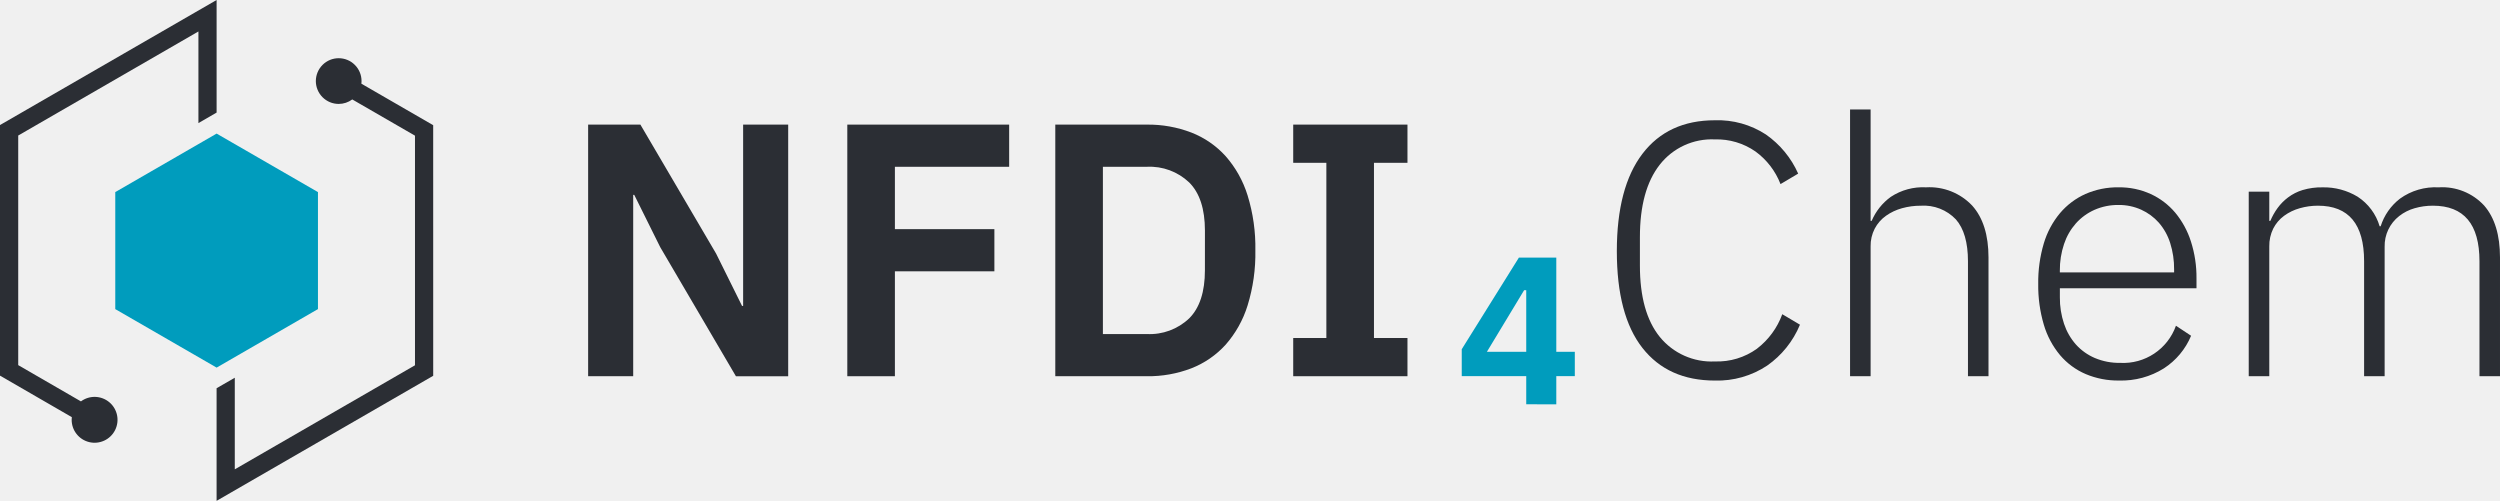
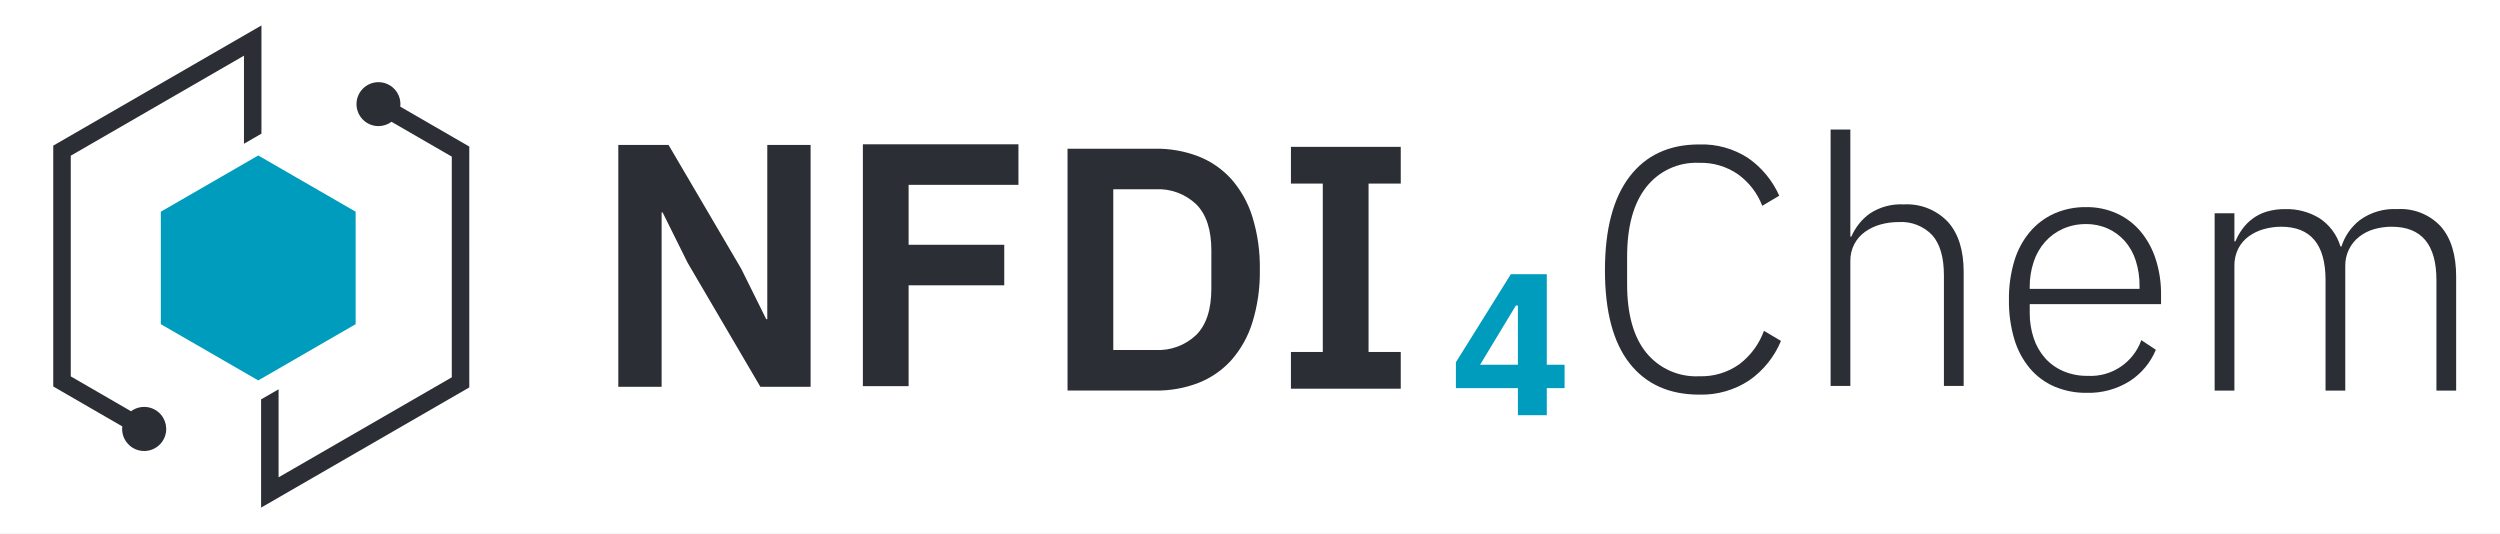
- <svg xmlns="http://www.w3.org/2000/svg" width="381.525" height="76.434" viewBox="0 0 381.525 76.434">
-   <g id="Gruppe_469" data-name="Gruppe 469" transform="translate(12287 23417.692)">
-     <path id="Pfad_2157" data-name="Pfad 2157" d="M11,25.4l15.465-8.931V-1.387L11-10.314-4.466-1.387V16.471Z" transform="translate(-12264.942 -23386.99)" fill="#009cbd" />
-     <path id="Pfad_2158" data-name="Pfad 2158" d="M23.51,12.22V-4.962L-9.546,14.122l0,38.243L1.414,58.7a3.716,3.716,0,0,0-.024.395,3.5,3.5,0,1,0,1.416-2.8l-9.571-5.534,0-35.04,27.5-15.88V13.824Z" transform="translate(-12277.454 -23412.73)" fill="#2b2e34" />
-     <path id="Pfad_2159" data-name="Pfad 2159" d="M23.508,7.268,12.551.934a3.783,3.783,0,0,0,.024-.4,3.478,3.478,0,0,0-1.022-2.466,3.486,3.486,0,0,0-4.931,0A3.493,3.493,0,0,0,5.6.536,3.493,3.493,0,0,0,6.623,3,3.478,3.478,0,0,0,9.088,4.023a3.5,3.5,0,0,0,2.071-.686l9.571,5.53,0,35.04-27.5,15.88V45.809l-2.777,1.6V64.595L23.511,45.511Z" transform="translate(-12244.399 -23405.854)" fill="#2b2e34" />
-     <path id="Pfad_2161" data-name="Pfad 2161" d="M16.823,19.68h-.166L12.7,11.7,1.144-7.991H-6.831v38.4H.046V2.737H.209L4.17,10.712l11.552,19.7H23.7v-38.4H16.823Z" transform="translate(-12190.414 -23390.686)" fill="#2b2e34" />
-     <path id="Pfad_2162" data-name="Pfad 2162" d="M0,27.31H7.262V11.3H22.446V4.864H7.262V-4.652H24.7v-6.437H0Z" transform="translate(-12157.692 -23387.586)" fill="#2b2e34" />
-     <path id="Pfad_2163" data-name="Pfad 2163" d="M18.488,3.423a13.834,13.834,0,0,0-5.225-3.6A18.367,18.367,0,0,0,6.469-1.39H-7.507v38.4H6.469A18.3,18.3,0,0,0,13.263,35.8a13.864,13.864,0,0,0,5.225-3.6,16.416,16.416,0,0,0,3.355-6,26.9,26.9,0,0,0,1.184-8.39,26.879,26.879,0,0,0-1.184-8.387,16.416,16.416,0,0,0-3.355-6M15.327,20.834q0,4.95-2.4,7.345a8.725,8.725,0,0,1-6.462,2.393H-.242V5.047H6.469A8.725,8.725,0,0,1,12.931,7.44q2.395,2.389,2.4,7.345Z" transform="translate(-12118.445 -23397.285)" fill="#2b2e34" />
-     <path id="Pfad_2165" data-name="Pfad 2165" d="M12.4,4.147V-1.684H-5.036V4.147H.023V30.884H-5.036v5.831H12.4V30.884H7.288V4.147Z" transform="translate(-12084.606 -23396.992)" fill="#2b2e34" />
-     <path id="Pfad_2166" data-name="Pfad 2166" d="M7,15.922v-4.3H-2.843V7.518L5.88-6.465h5.707V7.906h2.826v3.719H11.587v4.3ZM1,7.906H7v-9.4H6.68Z" transform="translate(-12061.081 -23371.914)" fill="#009cbd" />
-     <path id="Pfad_2167" data-name="Pfad 2167" d="M15.22,24.786a10.373,10.373,0,0,1-6.437,1.953A10.2,10.2,0,0,1,.368,22.985q-3.028-3.75-3.026-10.873V7.752Q-2.658.579.368-3.284A10.081,10.081,0,0,1,8.783-7.148a10.312,10.312,0,0,1,6.192,1.842A11.113,11.113,0,0,1,18.8-.327l2.694-1.6a14.427,14.427,0,0,0-4.924-5.97,13.427,13.427,0,0,0-7.784-2.171q-7.152,0-11.057,5.115T-6.18,9.906q0,9.791,3.906,14.769t11.057,4.98a13.7,13.7,0,0,0,7.978-2.282,14.289,14.289,0,0,0,5.007-6.243l-2.7-1.6a11.634,11.634,0,0,1-3.851,5.253" transform="translate(-12034.075 -23389.27)" fill="#2b2e34" />
-     <path id="Pfad_2168" data-name="Pfad 2168" d="M8.255,8.452A8.9,8.9,0,0,0,2.864,9.91,8.729,8.729,0,0,0-.052,13.567H-.215v-17H-3.352V37.28H-.215V17.473a5.679,5.679,0,0,1,.63-2.722A5.628,5.628,0,0,1,2.123,12.8a7.793,7.793,0,0,1,2.448-1.157,10.56,10.56,0,0,1,2.86-.384A6.771,6.771,0,0,1,12.8,13.349q1.839,2.093,1.842,6.382V37.28h3.134V19.18q0-5.173-2.5-7.951A8.977,8.977,0,0,0,8.255,8.452" transform="translate(-12001.311 -23397.557)" fill="#2b2e34" />
-     <path id="Pfad_2169" data-name="Pfad 2169" d="M14.868,2.749a10.77,10.77,0,0,0-3.74-2.843,11.476,11.476,0,0,0-4.9-1.022A12.174,12.174,0,0,0,1.169-.1,10.969,10.969,0,0,0-2.709,2.818,12.982,12.982,0,0,0-5.185,7.437a20.732,20.732,0,0,0-.852,6.192,21,21,0,0,0,.852,6.216,12.965,12.965,0,0,0,2.476,4.647A10.608,10.608,0,0,0,1.2,27.38a12.642,12.642,0,0,0,5.09.99,12.239,12.239,0,0,0,6.849-1.856,10.928,10.928,0,0,0,4.152-4.976l-2.31-1.531A8.543,8.543,0,0,1,6.45,25.676,9.548,9.548,0,0,1,2.6,24.931,8.221,8.221,0,0,1-.289,22.867,9.081,9.081,0,0,1-2.1,19.706a12.369,12.369,0,0,1-.634-4.045V14.287h20.85V12.8a17.864,17.864,0,0,0-.852-5.658,13.13,13.13,0,0,0-2.393-4.391M14.7,11.866H-2.737v-.274A12.369,12.369,0,0,1-2.1,7.548,9.081,9.081,0,0,1-.289,4.386,8.365,8.365,0,0,1,2.544,2.323a8.894,8.894,0,0,1,3.688-.745,8.175,8.175,0,0,1,3.439.717,8.017,8.017,0,0,1,2.694,1.981A8.726,8.726,0,0,1,14.1,7.382a12.971,12.971,0,0,1,.6,4.045Z" transform="translate(-11969.909 -23387.988)" fill="#2b2e34" />
-     <path id="Pfad_2170" data-name="Pfad 2170" d="M25.549,1.975A8.7,8.7,0,0,0,18.617-.8,9.25,9.25,0,0,0,12.7.929a8.573,8.573,0,0,0-2.94,4.207H9.6A8.117,8.117,0,0,0,6.241.628,9.915,9.915,0,0,0,.9-.8,10.028,10.028,0,0,0-2.15-.39,7.2,7.2,0,0,0-4.376.739a7.688,7.688,0,0,0-1.6,1.621,9.836,9.836,0,0,0-1.1,1.953h-.163V-.144h-3.137V28.022h3.137V8.219a5.921,5.921,0,0,1,.6-2.722A5.514,5.514,0,0,1-4.982,3.544,7.423,7.423,0,0,1-2.59,2.387,10.071,10.071,0,0,1,.188,2q7.043,0,7.043,8.47v17.55h3.134V8.274a5.772,5.772,0,0,1,2.23-4.7,6.835,6.835,0,0,1,2.337-1.184A9.981,9.981,0,0,1,17.737,2q7.1,0,7.1,8.47v17.55H27.97V9.926q0-5.173-2.421-7.951" transform="translate(-11933.445 -23388.301)" fill="#2b2e34" />
+ <svg xmlns="http://www.w3.org/2000/svg" width="375" height="80" version="1.1" viewBox="0 0 396.93 84.679">
+   <rect width="396.93" height="84.679" fill="#fff" stroke-dasharray="0, 9.153" stroke-dashoffset="8.32" stroke-width=".832" />
+   <g transform="translate(12295 23422)" data-name="Gruppe 469">
+     <path transform="translate(-12265 -23387)" d="m11 25.4 15.465-8.931v-17.856l-15.465-8.927-15.466 8.927v17.858z" fill="#009cbd" data-name="Pfad 2157" />
+     <g fill="#2b2e34">
+       <path transform="translate(-12277 -23413)" d="m23.51 12.22v-17.182l-33.056 19.084v38.243l10.96 6.335a3.716 3.716 0 0 0-0.024 0.395 3.5 3.5 0 1 0 1.416-2.8l-9.571-5.534v-35.04l27.5-15.88v13.983z" data-name="Pfad 2158" />
+       <path transform="translate(-12244 -23406)" d="m23.508 7.268-10.957-6.334a3.783 3.783 0 0 0 0.024-0.4 3.478 3.478 0 0 0-1.022-2.466 3.486 3.486 0 0 0-4.931 0 3.493 3.493 0 0 0-1.022 2.468 3.493 3.493 0 0 0 1.023 2.464 3.478 3.478 0 0 0 2.465 1.023 3.5 3.5 0 0 0 2.071-0.686l9.571 5.53v35.04l-27.5 15.88v-13.978l-2.777 1.6v17.186l33.058-19.084z" data-name="Pfad 2159" />
+       <path transform="translate(-12190 -23391)" d="m16.823 19.68h-0.166l-3.957-7.98-11.556-19.691h-7.975v38.4h6.877v-27.672h0.163l3.961 7.975 11.552 19.7h7.978v-38.4h-6.877z" data-name="Pfad 2161" />
+       <path transform="translate(-12158 -23388)" d="m0 27.31h7.262v-16.01h15.184v-6.436h-15.184v-9.516h17.438v-6.437h-24.7z" data-name="Pfad 2162" />
+       <path transform="translate(-12118 -23397)" d="m18.488 3.423a13.834 13.834 0 0 0-5.225-3.6 18.367 18.367 0 0 0-6.794-1.213h-13.976v38.4h13.976a18.3 18.3 0 0 0 6.794-1.21 13.864 13.864 0 0 0 5.225-3.6 16.416 16.416 0 0 0 3.355-6 26.9 26.9 0 0 0 1.184-8.39 26.879 26.879 0 0 0-1.184-8.387 16.416 16.416 0 0 0-3.355-6m-3.161 17.411q0 4.95-2.4 7.345a8.725 8.725 0 0 1-6.462 2.393h-6.707v-25.525h6.711a8.725 8.725 0 0 1 6.462 2.393q2.395 2.389 2.4 7.345z" data-name="Pfad 2163" />
+       <path transform="translate(-12085 -23397)" d="m12.4 4.147v-5.831h-17.436v5.831h5.059v26.737h-5.059v5.831h17.436v-5.831h-5.112v-26.737z" data-name="Pfad 2165" />
+     </g>
+     <path transform="translate(-12061 -23372)" d="m7 15.922v-4.3h-9.843v-4.104l8.723-13.983h5.707v14.371h2.826v3.719h-2.826v4.3zm-6-8.016h6v-9.4h-0.32z" fill="#009cbd" data-name="Pfad 2166" />
+     <g fill="#2b2e34">
+       <path transform="translate(-12034 -23389)" d="m15.22 24.786a10.373 10.373 0 0 1-6.437 1.953 10.2 10.2 0 0 1-8.415-3.754q-3.028-3.75-3.026-10.873v-4.36q0-7.173 3.026-11.036a10.081 10.081 0 0 1 8.415-3.864 10.312 10.312 0 0 1 6.192 1.842 11.113 11.113 0 0 1 3.825 4.979l2.694-1.6a14.427 14.427 0 0 0-4.924-5.97 13.427 13.427 0 0 0-7.784-2.171q-7.152 0-11.057 5.115t-3.909 14.859q0 9.791 3.906 14.769t11.057 4.98a13.7 13.7 0 0 0 7.978-2.282 14.289 14.289 0 0 0 5.007-6.243l-2.7-1.6a11.634 11.634 0 0 1-3.851 5.253" data-name="Pfad 2167" />
+       <path transform="translate(-12001 -23398)" d="m8.255 8.452a8.9 8.9 0 0 0-5.391 1.458 8.729 8.729 0 0 0-2.916 3.657h-0.163v-17h-3.137v40.713h3.137v-19.807a5.679 5.679 0 0 1 0.63-2.722 5.628 5.628 0 0 1 1.708-1.951 7.793 7.793 0 0 1 2.448-1.157 10.56 10.56 0 0 1 2.86-0.384 6.771 6.771 0 0 1 5.369 2.09q1.839 2.093 1.842 6.382v17.549h3.134v-18.1q0-5.173-2.5-7.951a8.977 8.977 0 0 0-7.021-2.777" data-name="Pfad 2168" />
+       <path transform="translate(-11970 -23388)" d="m14.868 2.749a10.77 10.77 0 0 0-3.74-2.843 11.476 11.476 0 0 0-4.9-1.022 12.174 12.174 0 0 0-5.059 1.016 10.969 10.969 0 0 0-3.878 2.918 12.982 12.982 0 0 0-2.476 4.619 20.732 20.732 0 0 0-0.852 6.192 21 21 0 0 0 0.852 6.216 12.965 12.965 0 0 0 2.476 4.647 10.608 10.608 0 0 0 3.909 2.888 12.642 12.642 0 0 0 5.09 0.99 12.239 12.239 0 0 0 6.849-1.856 10.928 10.928 0 0 0 4.152-4.976l-2.31-1.531a8.543 8.543 0 0 1-8.531 5.669 9.548 9.548 0 0 1-3.85-0.745 8.221 8.221 0 0 1-2.889-2.064 9.081 9.081 0 0 1-1.811-3.161 12.369 12.369 0 0 1-0.634-4.045v-1.374h20.85v-1.487a17.864 17.864 0 0 0-0.852-5.658 13.13 13.13 0 0 0-2.393-4.391m-0.171 9.115h-17.437v-0.274a12.369 12.369 0 0 1 0.637-4.044 9.081 9.081 0 0 1 1.811-3.162 8.365 8.365 0 0 1 2.833-2.063 8.894 8.894 0 0 1 3.688-0.745 8.175 8.175 0 0 1 3.439 0.717 8.017 8.017 0 0 1 2.694 1.981 8.726 8.726 0 0 1 1.735 3.106 12.971 12.971 0 0 1 0.6 4.045z" data-name="Pfad 2169" />
+       <path transform="translate(-11933 -23388)" d="m25.549 1.975a8.7 8.7 0 0 0-6.932-2.775 9.25 9.25 0 0 0-5.917 1.729 8.573 8.573 0 0 0-2.94 4.207h-0.16a8.117 8.117 0 0 0-3.359-4.508 9.915 9.915 0 0 0-5.341-1.428 10.028 10.028 0 0 0-3.05 0.41 7.2 7.2 0 0 0-2.226 1.129 7.688 7.688 0 0 0-1.6 1.621 9.836 9.836 0 0 0-1.1 1.953h-0.163v-4.457h-3.137v28.166h3.137v-19.803a5.921 5.921 0 0 1 0.6-2.722 5.514 5.514 0 0 1 1.657-1.953 7.423 7.423 0 0 1 2.392-1.157 10.071 10.071 0 0 1 2.778-0.387q7.043 0 7.043 8.47v17.55h3.134v-19.746a5.772 5.772 0 0 1 2.23-4.7 6.835 6.835 0 0 1 2.337-1.184 9.981 9.981 0 0 1 2.805-0.39q7.1 0 7.1 8.47v17.55h3.133v-18.094q0-5.173-2.421-7.951" data-name="Pfad 2170" />
+     </g>
  </g>
</svg>
